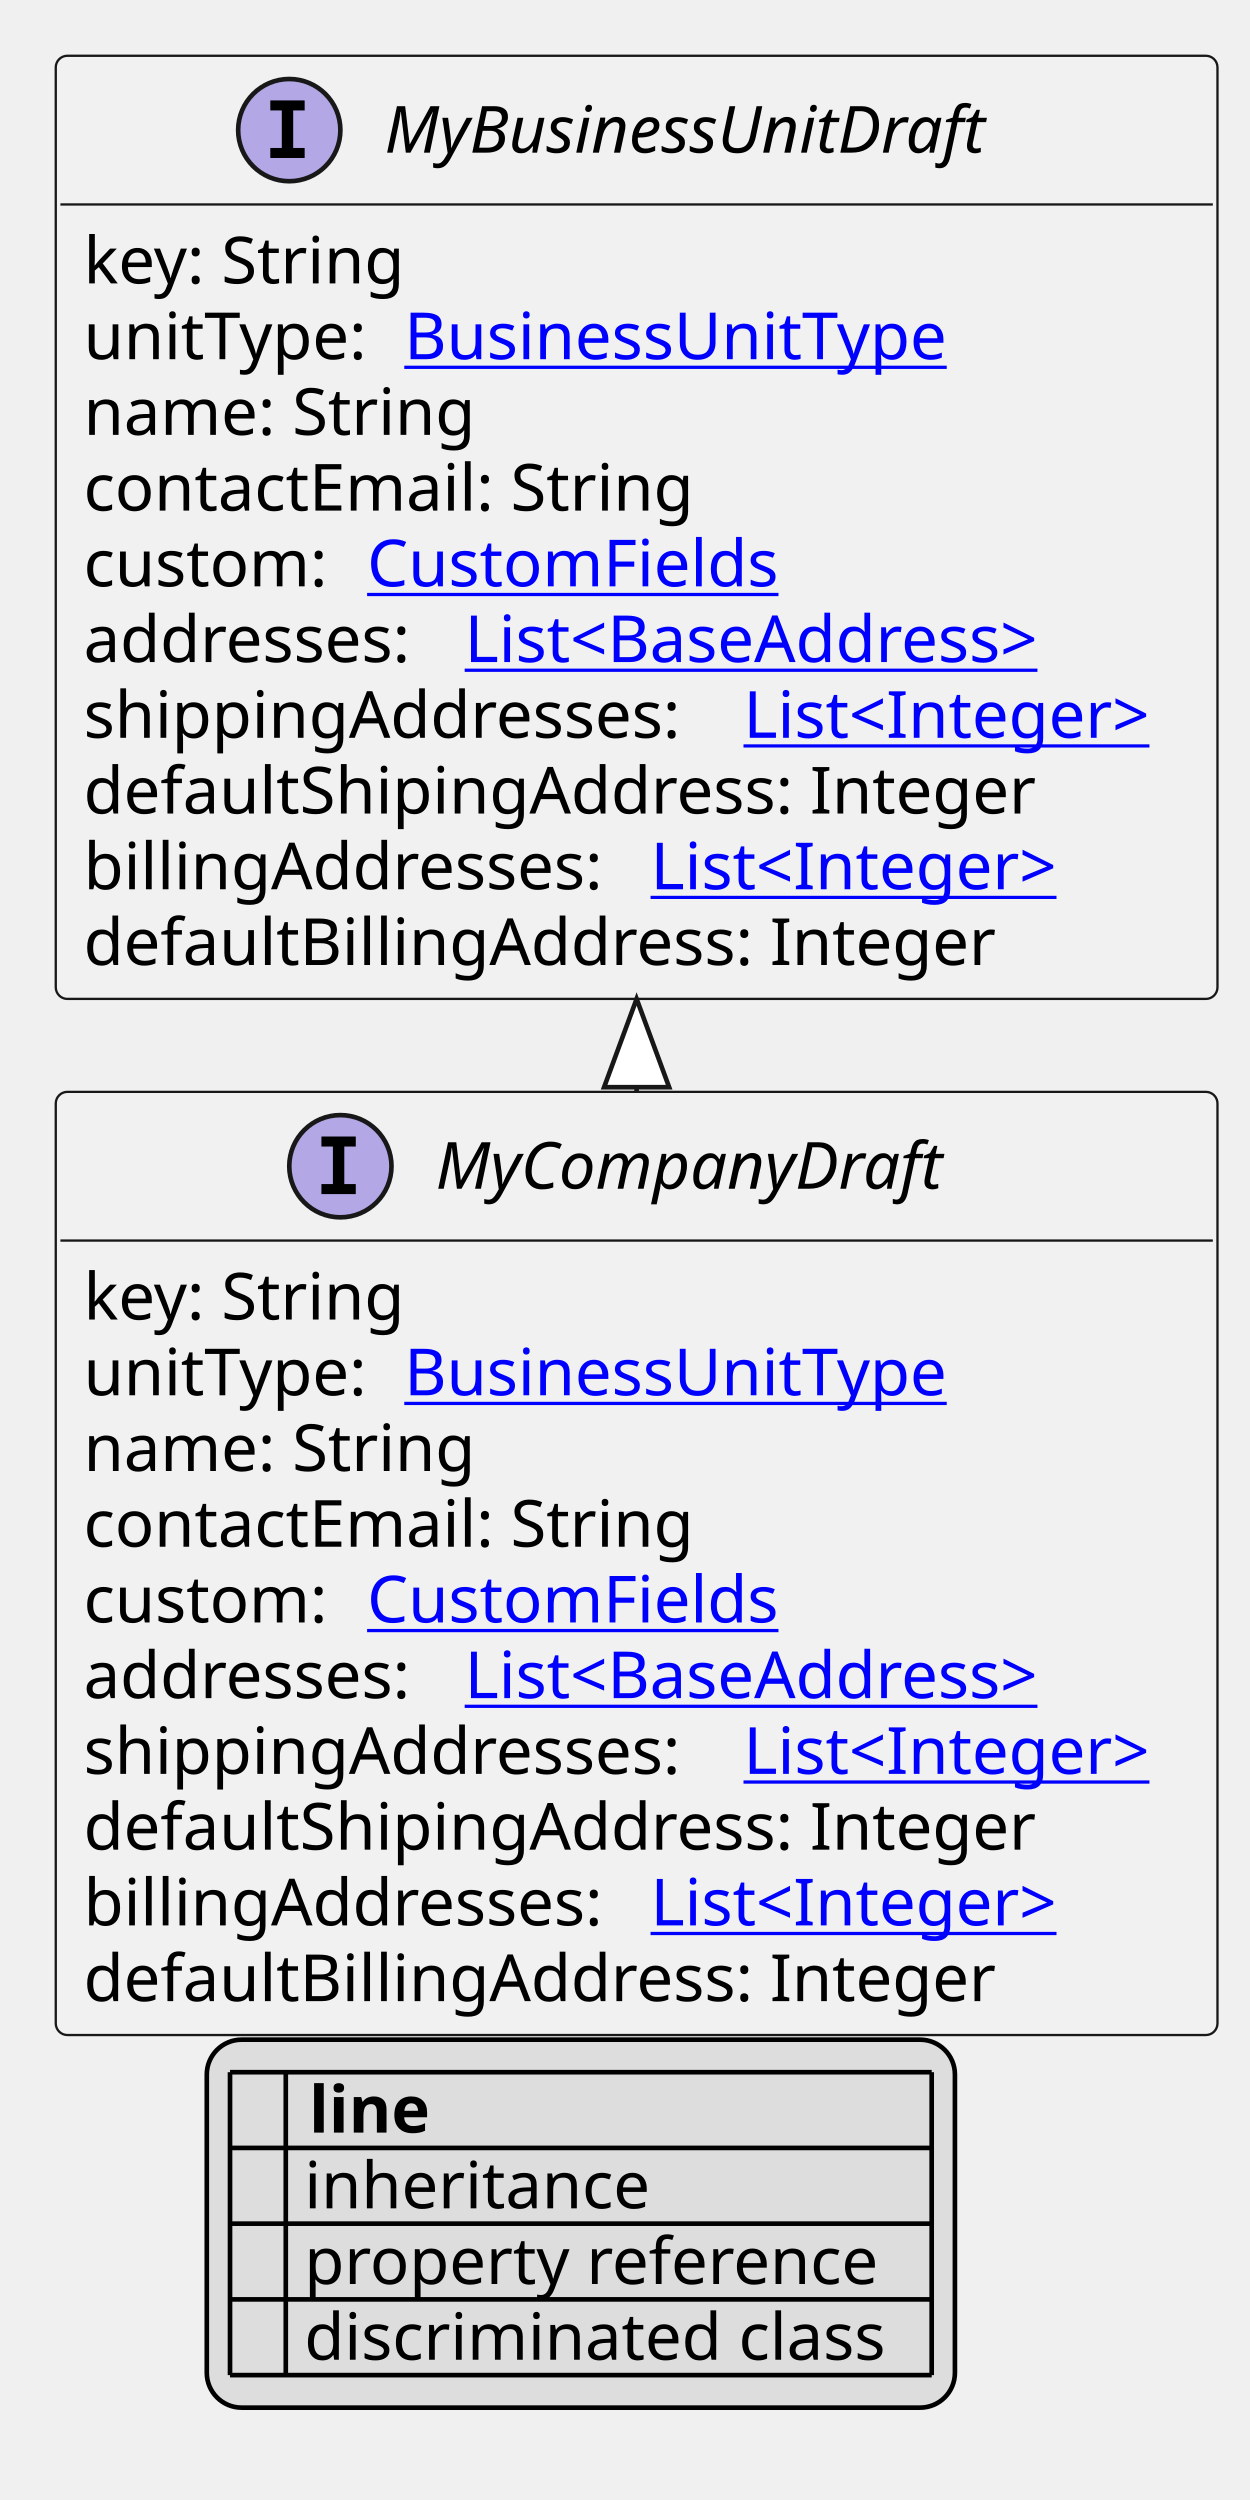
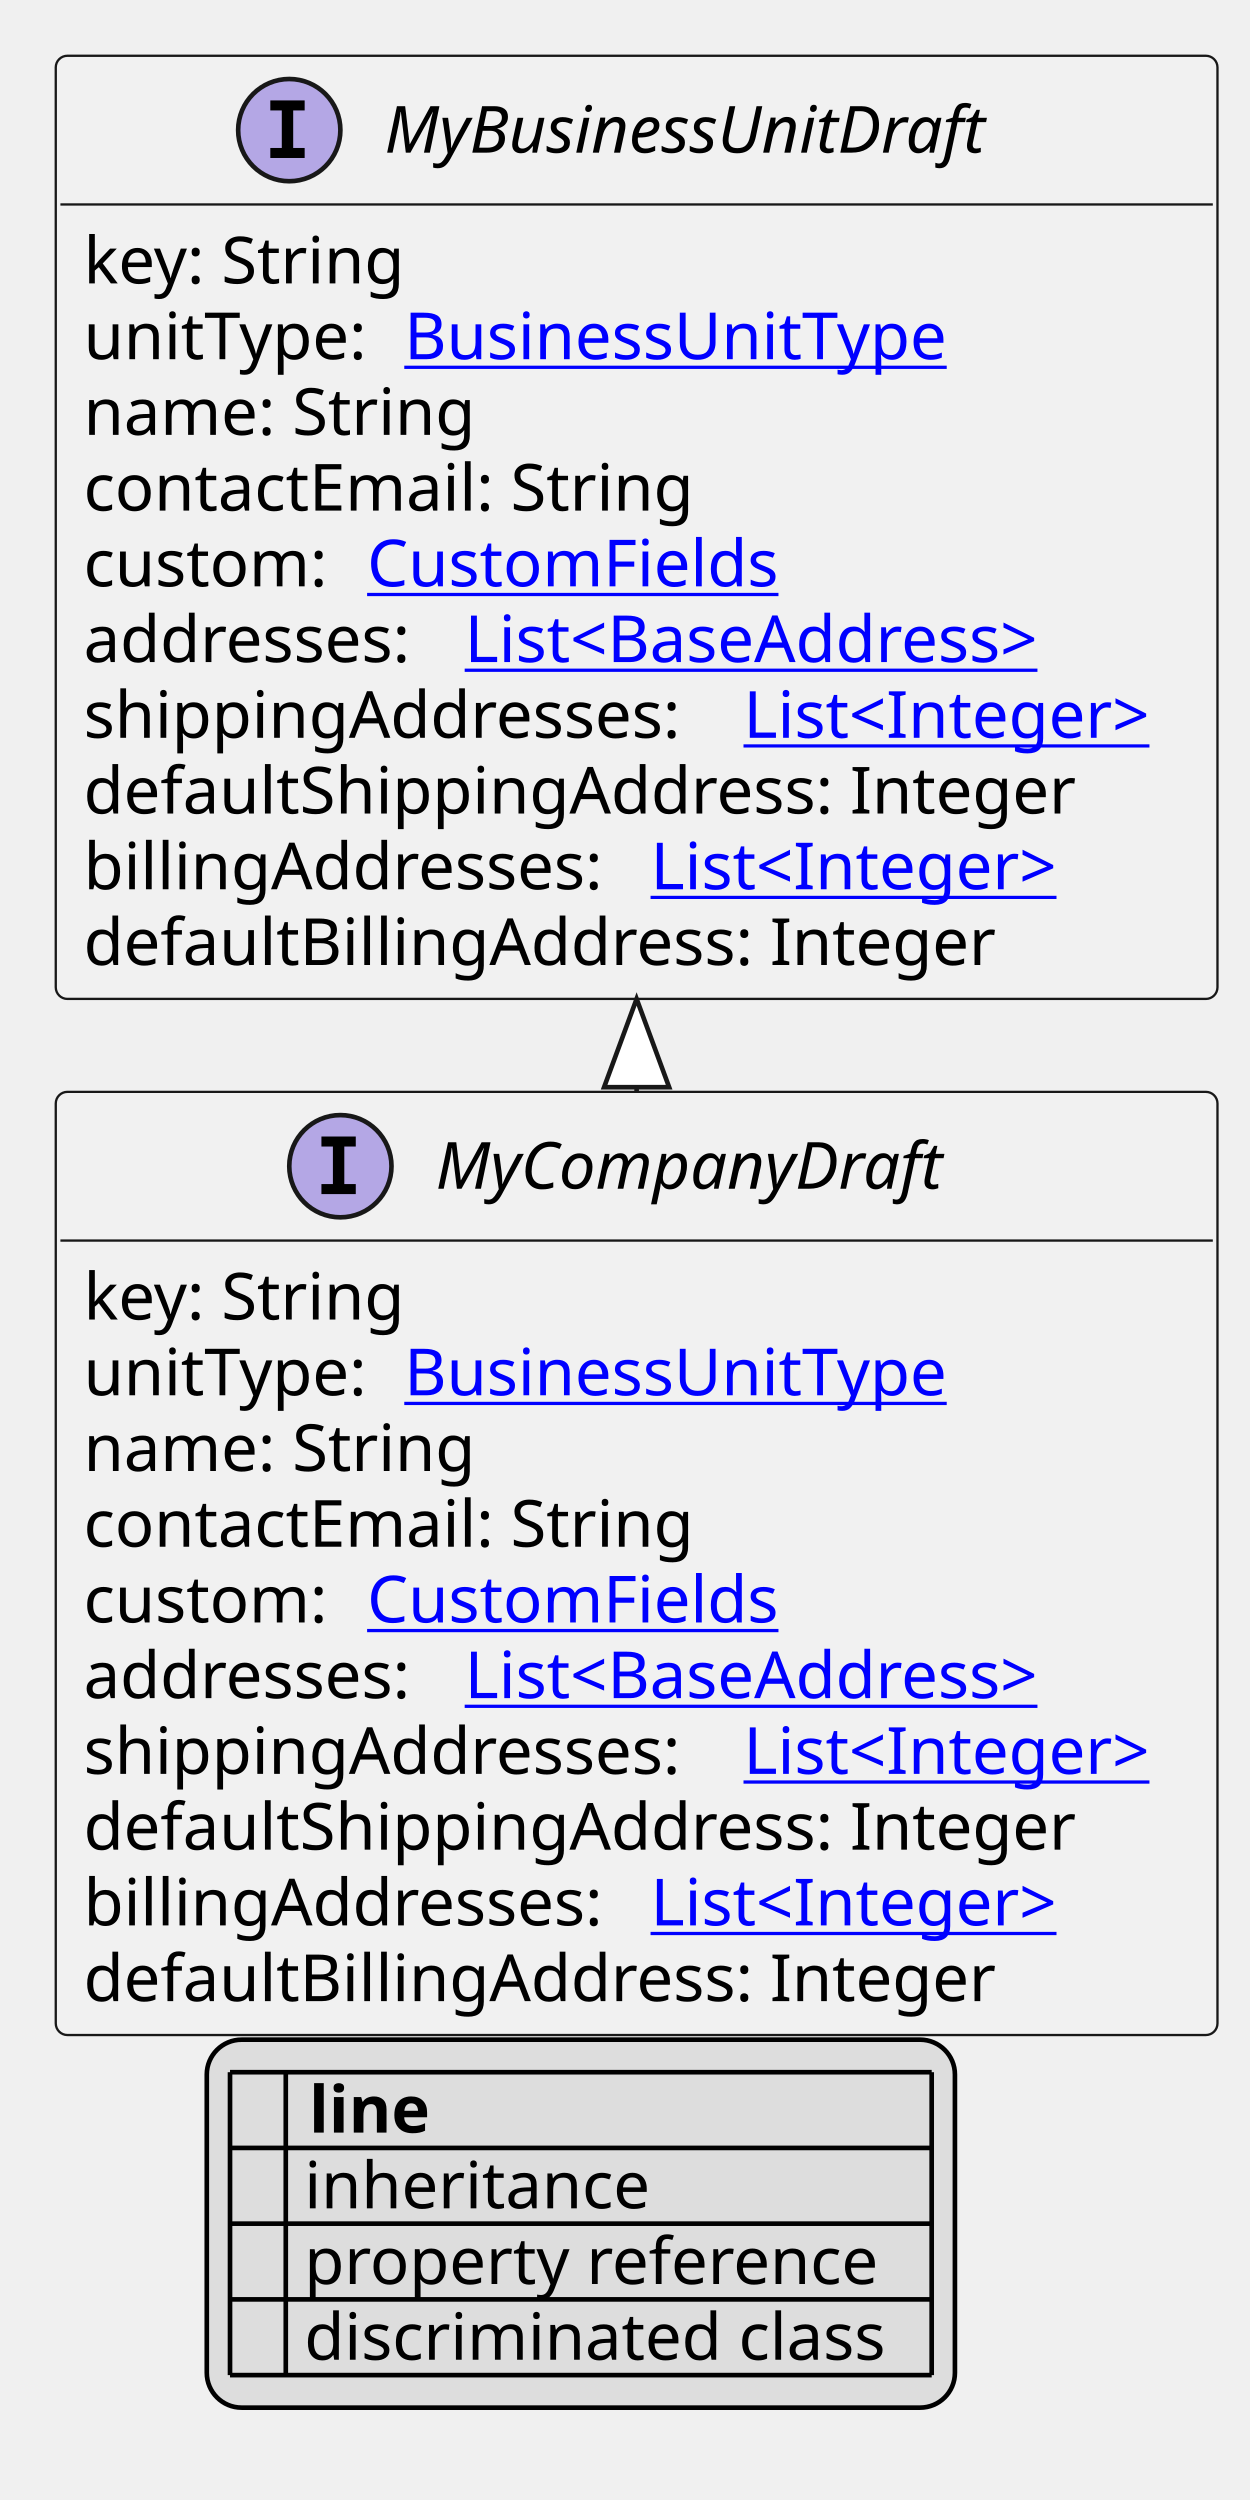
<svg xmlns="http://www.w3.org/2000/svg" xmlns:xlink="http://www.w3.org/1999/xlink" contentStyleType="text/css" height="538px" preserveAspectRatio="none" style="width:269px;height:538px;background:#FFFFFF;" version="1.1" viewBox="0 0 269 538" width="269px" zoomAndPan="magnify">
  <defs>
-     <filter height="1" id="b1b9n3rqpxe1aq0" width="1" x="0" y="0">
+     <filter height="1" id="b3iq3ouacx76k0" width="1" x="0" y="0">
      <feFlood flood-color="#000000" result="flood" />
      <feComposite in="SourceGraphic" in2="flood" operator="over" />
    </filter>
-     <filter height="1" id="b1b9n3rqpxe1aq1" width="1" x="0" y="0">
+     <filter height="1" id="b3iq3ouacx76k1" width="1" x="0" y="0">
      <feFlood flood-color="#008000" result="flood" />
      <feComposite in="SourceGraphic" in2="flood" operator="over" />
    </filter>
-     <filter height="1" id="b1b9n3rqpxe1aq2" width="1" x="0" y="0">
+     <filter height="1" id="b3iq3ouacx76k2" width="1" x="0" y="0">
      <feFlood flood-color="#0000FF" result="flood" />
      <feComposite in="SourceGraphic" in2="flood" operator="over" />
    </filter>
  </defs>
  <g>
    <a href="MyCompanyDraft.svg" target="_top" title="MyCompanyDraft.svg" xlink:actuate="onRequest" xlink:href="MyCompanyDraft.svg" xlink:show="new" xlink:title="MyCompanyDraft.svg" xlink:type="simple">
      <g id="elem_MyCompanyDraft">
        <rect codeLine="10" fill="#F1F1F1" height="202.969" id="MyCompanyDraft" rx="2.5" ry="2.5" style="stroke:#181818;stroke-width:0.5;" width="250" x="12" y="234.969" />
        <ellipse cx="73.25" cy="250.969" fill="#B4A7E5" rx="11" ry="11" style="stroke:#181818;stroke-width:1.0;" />
        <path d="M69.172,246.734 L69.172,244.578 L76.562,244.578 L76.562,246.734 L74.094,246.734 L74.094,254.812 L76.562,254.812 L76.562,256.969 L69.172,256.969 L69.172,254.812 L71.641,254.812 L71.641,246.734 L69.172,246.734 Z " fill="#000000" />
        <text fill="#000000" font-family="sans-serif" font-size="14" font-style="italic" lengthAdjust="spacing" textLength="119" x="93.75" y="255.815">MyCompanyDraft</text>
        <line style="stroke:#181818;stroke-width:0.5;" x1="13" x2="261" y1="266.969" y2="266.969" />
        <text fill="#000000" font-family="sans-serif" font-size="14" lengthAdjust="spacing" textLength="73" x="18" y="283.964">key: String</text>
        <text fill="#000000" font-family="sans-serif" font-size="14" lengthAdjust="spacing" textLength="65" x="18" y="300.261">unitType:</text>
        <a href="BusinessUnitType.svg" target="_top" title="BusinessUnitType.svg" xlink:actuate="onRequest" xlink:href="BusinessUnitType.svg" xlink:show="new" xlink:title="BusinessUnitType.svg" xlink:type="simple">
          <text fill="#0000FF" font-family="sans-serif" font-size="14" lengthAdjust="spacing" text-decoration="underline" textLength="125" x="87" y="300.261">BusinessUnitType</text>
        </a>
        <text fill="#000000" font-family="sans-serif" font-size="14" lengthAdjust="spacing" textLength="88" x="18" y="316.558">name: String</text>
        <text fill="#000000" font-family="sans-serif" font-size="14" lengthAdjust="spacing" textLength="137" x="18" y="332.854">contactEmail: String</text>
        <text fill="#000000" font-family="sans-serif" font-size="14" lengthAdjust="spacing" textLength="57" x="18" y="349.151">custom:</text>
        <a href="CustomFields.svg" target="_top" title="CustomFields.svg" xlink:actuate="onRequest" xlink:href="CustomFields.svg" xlink:show="new" xlink:title="CustomFields.svg" xlink:type="simple">
          <text fill="#0000FF" font-family="sans-serif" font-size="14" lengthAdjust="spacing" text-decoration="underline" textLength="94" x="79" y="349.151">CustomFields</text>
        </a>
        <text fill="#000000" font-family="sans-serif" font-size="14" lengthAdjust="spacing" textLength="78" x="18" y="365.448">addresses:</text>
        <a href="BaseAddress.svg" target="_top" title="BaseAddress.svg" xlink:actuate="onRequest" xlink:href="BaseAddress.svg" xlink:show="new" xlink:title="BaseAddress.svg" xlink:type="simple">
          <text fill="#0000FF" font-family="sans-serif" font-size="14" lengthAdjust="spacing" text-decoration="underline" textLength="139" x="100" y="365.448">List&lt;BaseAddress&gt;</text>
        </a>
        <text fill="#000000" font-family="sans-serif" font-size="14" lengthAdjust="spacing" textLength="138" x="18" y="381.745">shippingAddresses:</text>
        <a href="Integer.svg" target="_top" title="Integer.svg" xlink:actuate="onRequest" xlink:href="Integer.svg" xlink:show="new" xlink:title="Integer.svg" xlink:type="simple">
          <text fill="#0000FF" font-family="sans-serif" font-size="14" lengthAdjust="spacing" text-decoration="underline" textLength="96" x="160" y="381.745">List&lt;Integer&gt;</text>
        </a>
-         <text fill="#000000" font-family="sans-serif" font-size="14" lengthAdjust="spacing" textLength="213" x="18" y="398.042">defaultShipingAddress: Integer</text>
+         <text fill="#000000" font-family="sans-serif" font-size="14" lengthAdjust="spacing" textLength="222" x="18" y="398.042">defaultShippingAddress: Integer</text>
        <text fill="#000000" font-family="sans-serif" font-size="14" lengthAdjust="spacing" textLength="118" x="18" y="414.339">billingAddresses:</text>
        <a href="Integer.svg" target="_top" title="Integer.svg" xlink:actuate="onRequest" xlink:href="Integer.svg" xlink:show="new" xlink:title="Integer.svg" xlink:type="simple">
          <text fill="#0000FF" font-family="sans-serif" font-size="14" lengthAdjust="spacing" text-decoration="underline" textLength="96" x="140" y="414.339">List&lt;Integer&gt;</text>
        </a>
        <text fill="#000000" font-family="sans-serif" font-size="14" lengthAdjust="spacing" textLength="202" x="18" y="430.636">defaultBillingAddress: Integer</text>
      </g>
    </a>
    <a href="MyBusinessUnitDraft.svg" target="_top" title="MyBusinessUnitDraft.svg" xlink:actuate="onRequest" xlink:href="MyBusinessUnitDraft.svg" xlink:show="new" xlink:title="MyBusinessUnitDraft.svg" xlink:type="simple">
      <g id="elem_MyBusinessUnitDraft">
        <rect codeLine="22" fill="#F1F1F1" height="202.969" id="MyBusinessUnitDraft" rx="2.5" ry="2.5" style="stroke:#181818;stroke-width:0.5;" width="250" x="12" y="12" />
        <ellipse cx="62.25" cy="28" fill="#B4A7E5" rx="11" ry="11" style="stroke:#181818;stroke-width:1.0;" />
        <path d="M58.172,23.766 L58.172,21.609 L65.562,21.609 L65.562,23.766 L63.094,23.766 L63.094,31.844 L65.562,31.844 L65.562,34 L58.172,34 L58.172,31.844 L60.641,31.844 L60.641,23.766 L58.172,23.766 Z " fill="#000000" />
        <text fill="#000000" font-family="sans-serif" font-size="14" font-style="italic" lengthAdjust="spacing" textLength="141" x="82.75" y="32.847">MyBusinessUnitDraft</text>
        <line style="stroke:#181818;stroke-width:0.5;" x1="13" x2="261" y1="44" y2="44" />
        <text fill="#000000" font-family="sans-serif" font-size="14" lengthAdjust="spacing" textLength="73" x="18" y="60.995">key: String</text>
        <text fill="#000000" font-family="sans-serif" font-size="14" lengthAdjust="spacing" textLength="65" x="18" y="77.292">unitType:</text>
        <a href="BusinessUnitType.svg" target="_top" title="BusinessUnitType.svg" xlink:actuate="onRequest" xlink:href="BusinessUnitType.svg" xlink:show="new" xlink:title="BusinessUnitType.svg" xlink:type="simple">
          <text fill="#0000FF" font-family="sans-serif" font-size="14" lengthAdjust="spacing" text-decoration="underline" textLength="125" x="87" y="77.292">BusinessUnitType</text>
        </a>
        <text fill="#000000" font-family="sans-serif" font-size="14" lengthAdjust="spacing" textLength="88" x="18" y="93.589">name: String</text>
        <text fill="#000000" font-family="sans-serif" font-size="14" lengthAdjust="spacing" textLength="137" x="18" y="109.886">contactEmail: String</text>
        <text fill="#000000" font-family="sans-serif" font-size="14" lengthAdjust="spacing" textLength="57" x="18" y="126.183">custom:</text>
        <a href="CustomFields.svg" target="_top" title="CustomFields.svg" xlink:actuate="onRequest" xlink:href="CustomFields.svg" xlink:show="new" xlink:title="CustomFields.svg" xlink:type="simple">
          <text fill="#0000FF" font-family="sans-serif" font-size="14" lengthAdjust="spacing" text-decoration="underline" textLength="94" x="79" y="126.183">CustomFields</text>
        </a>
        <text fill="#000000" font-family="sans-serif" font-size="14" lengthAdjust="spacing" textLength="78" x="18" y="142.48">addresses:</text>
        <a href="BaseAddress.svg" target="_top" title="BaseAddress.svg" xlink:actuate="onRequest" xlink:href="BaseAddress.svg" xlink:show="new" xlink:title="BaseAddress.svg" xlink:type="simple">
          <text fill="#0000FF" font-family="sans-serif" font-size="14" lengthAdjust="spacing" text-decoration="underline" textLength="139" x="100" y="142.48">List&lt;BaseAddress&gt;</text>
        </a>
        <text fill="#000000" font-family="sans-serif" font-size="14" lengthAdjust="spacing" textLength="138" x="18" y="158.776">shippingAddresses:</text>
        <a href="Integer.svg" target="_top" title="Integer.svg" xlink:actuate="onRequest" xlink:href="Integer.svg" xlink:show="new" xlink:title="Integer.svg" xlink:type="simple">
          <text fill="#0000FF" font-family="sans-serif" font-size="14" lengthAdjust="spacing" text-decoration="underline" textLength="96" x="160" y="158.776">List&lt;Integer&gt;</text>
        </a>
-         <text fill="#000000" font-family="sans-serif" font-size="14" lengthAdjust="spacing" textLength="213" x="18" y="175.073">defaultShipingAddress: Integer</text>
+         <text fill="#000000" font-family="sans-serif" font-size="14" lengthAdjust="spacing" textLength="222" x="18" y="175.073">defaultShippingAddress: Integer</text>
        <text fill="#000000" font-family="sans-serif" font-size="14" lengthAdjust="spacing" textLength="118" x="18" y="191.37">billingAddresses:</text>
        <a href="Integer.svg" target="_top" title="Integer.svg" xlink:actuate="onRequest" xlink:href="Integer.svg" xlink:show="new" xlink:title="Integer.svg" xlink:type="simple">
          <text fill="#0000FF" font-family="sans-serif" font-size="14" lengthAdjust="spacing" text-decoration="underline" textLength="96" x="140" y="191.37">List&lt;Integer&gt;</text>
        </a>
        <text fill="#000000" font-family="sans-serif" font-size="14" lengthAdjust="spacing" textLength="202" x="18" y="207.667">defaultBillingAddress: Integer</text>
      </g>
    </a>
    <line style="stroke:#181818;stroke-width:1.0;" x1="137" x2="137" y1="214.969" y2="234.969" />
    <polygon fill="#FFFFFF" points="137,214.969,130,233.969,144,233.969,137,214.969" style="stroke:#181818;stroke-width:1.0;" />
    <rect fill="#DDDDDD" height="79.188" id="_legend" rx="7.5" ry="7.5" style="stroke:#000000;stroke-width:1.0;" width="161" x="44.5" y="438.938" />
    <text fill="#000000" font-family="sans-serif" font-size="14" font-weight="bold" lengthAdjust="spacing" textLength="5" x="49.5" y="458.933"> </text>
    <text fill="#000000" font-family="sans-serif" font-size="14" font-weight="bold" lengthAdjust="spacing" textLength="28" x="66.5" y="458.933">line</text>
-     <text fill="#000000" filter="url(#b1b9n3rqpxe1aq0)" font-family="sans-serif" font-size="14" lengthAdjust="spacing" textLength="12" x="49.5" y="475.229">   </text>
+     <text fill="#000000" filter="url(#b3iq3ouacx76k0)" font-family="sans-serif" font-size="14" lengthAdjust="spacing" textLength="12" x="49.5" y="475.229">   </text>
    <text fill="#000000" font-family="sans-serif" font-size="14" lengthAdjust="spacing" textLength="77" x="65.5" y="475.229">inheritance</text>
-     <text fill="#000000" filter="url(#b1b9n3rqpxe1aq1)" font-family="sans-serif" font-size="14" lengthAdjust="spacing" textLength="12" x="49.5" y="491.526">   </text>
+     <text fill="#000000" filter="url(#b3iq3ouacx76k1)" font-family="sans-serif" font-size="14" lengthAdjust="spacing" textLength="12" x="49.5" y="491.526">   </text>
    <text fill="#000000" font-family="sans-serif" font-size="14" lengthAdjust="spacing" textLength="129" x="65.5" y="491.526">property reference</text>
-     <text fill="#000000" filter="url(#b1b9n3rqpxe1aq2)" font-family="sans-serif" font-size="14" lengthAdjust="spacing" textLength="12" x="49.5" y="507.823">   </text>
+     <text fill="#000000" filter="url(#b3iq3ouacx76k2)" font-family="sans-serif" font-size="14" lengthAdjust="spacing" textLength="12" x="49.5" y="507.823">   </text>
    <text fill="#000000" font-family="sans-serif" font-size="14" lengthAdjust="spacing" textLength="131" x="65.5" y="507.823">discriminated class</text>
    <line style="stroke:#000000;stroke-width:1.0;" x1="49.5" x2="200.5" y1="445.938" y2="445.938" />
    <line style="stroke:#000000;stroke-width:1.0;" x1="49.5" x2="200.5" y1="462.234" y2="462.234" />
    <line style="stroke:#000000;stroke-width:1.0;" x1="49.5" x2="200.5" y1="478.531" y2="478.531" />
    <line style="stroke:#000000;stroke-width:1.0;" x1="49.5" x2="200.5" y1="494.828" y2="494.828" />
    <line style="stroke:#000000;stroke-width:1.0;" x1="49.5" x2="200.5" y1="511.125" y2="511.125" />
    <line style="stroke:#000000;stroke-width:1.0;" x1="49.5" x2="49.5" y1="445.938" y2="511.125" />
    <line style="stroke:#000000;stroke-width:1.0;" x1="61.5" x2="61.5" y1="445.938" y2="511.125" />
    <line style="stroke:#000000;stroke-width:1.0;" x1="200.5" x2="200.5" y1="445.938" y2="511.125" />
  </g>
</svg>
